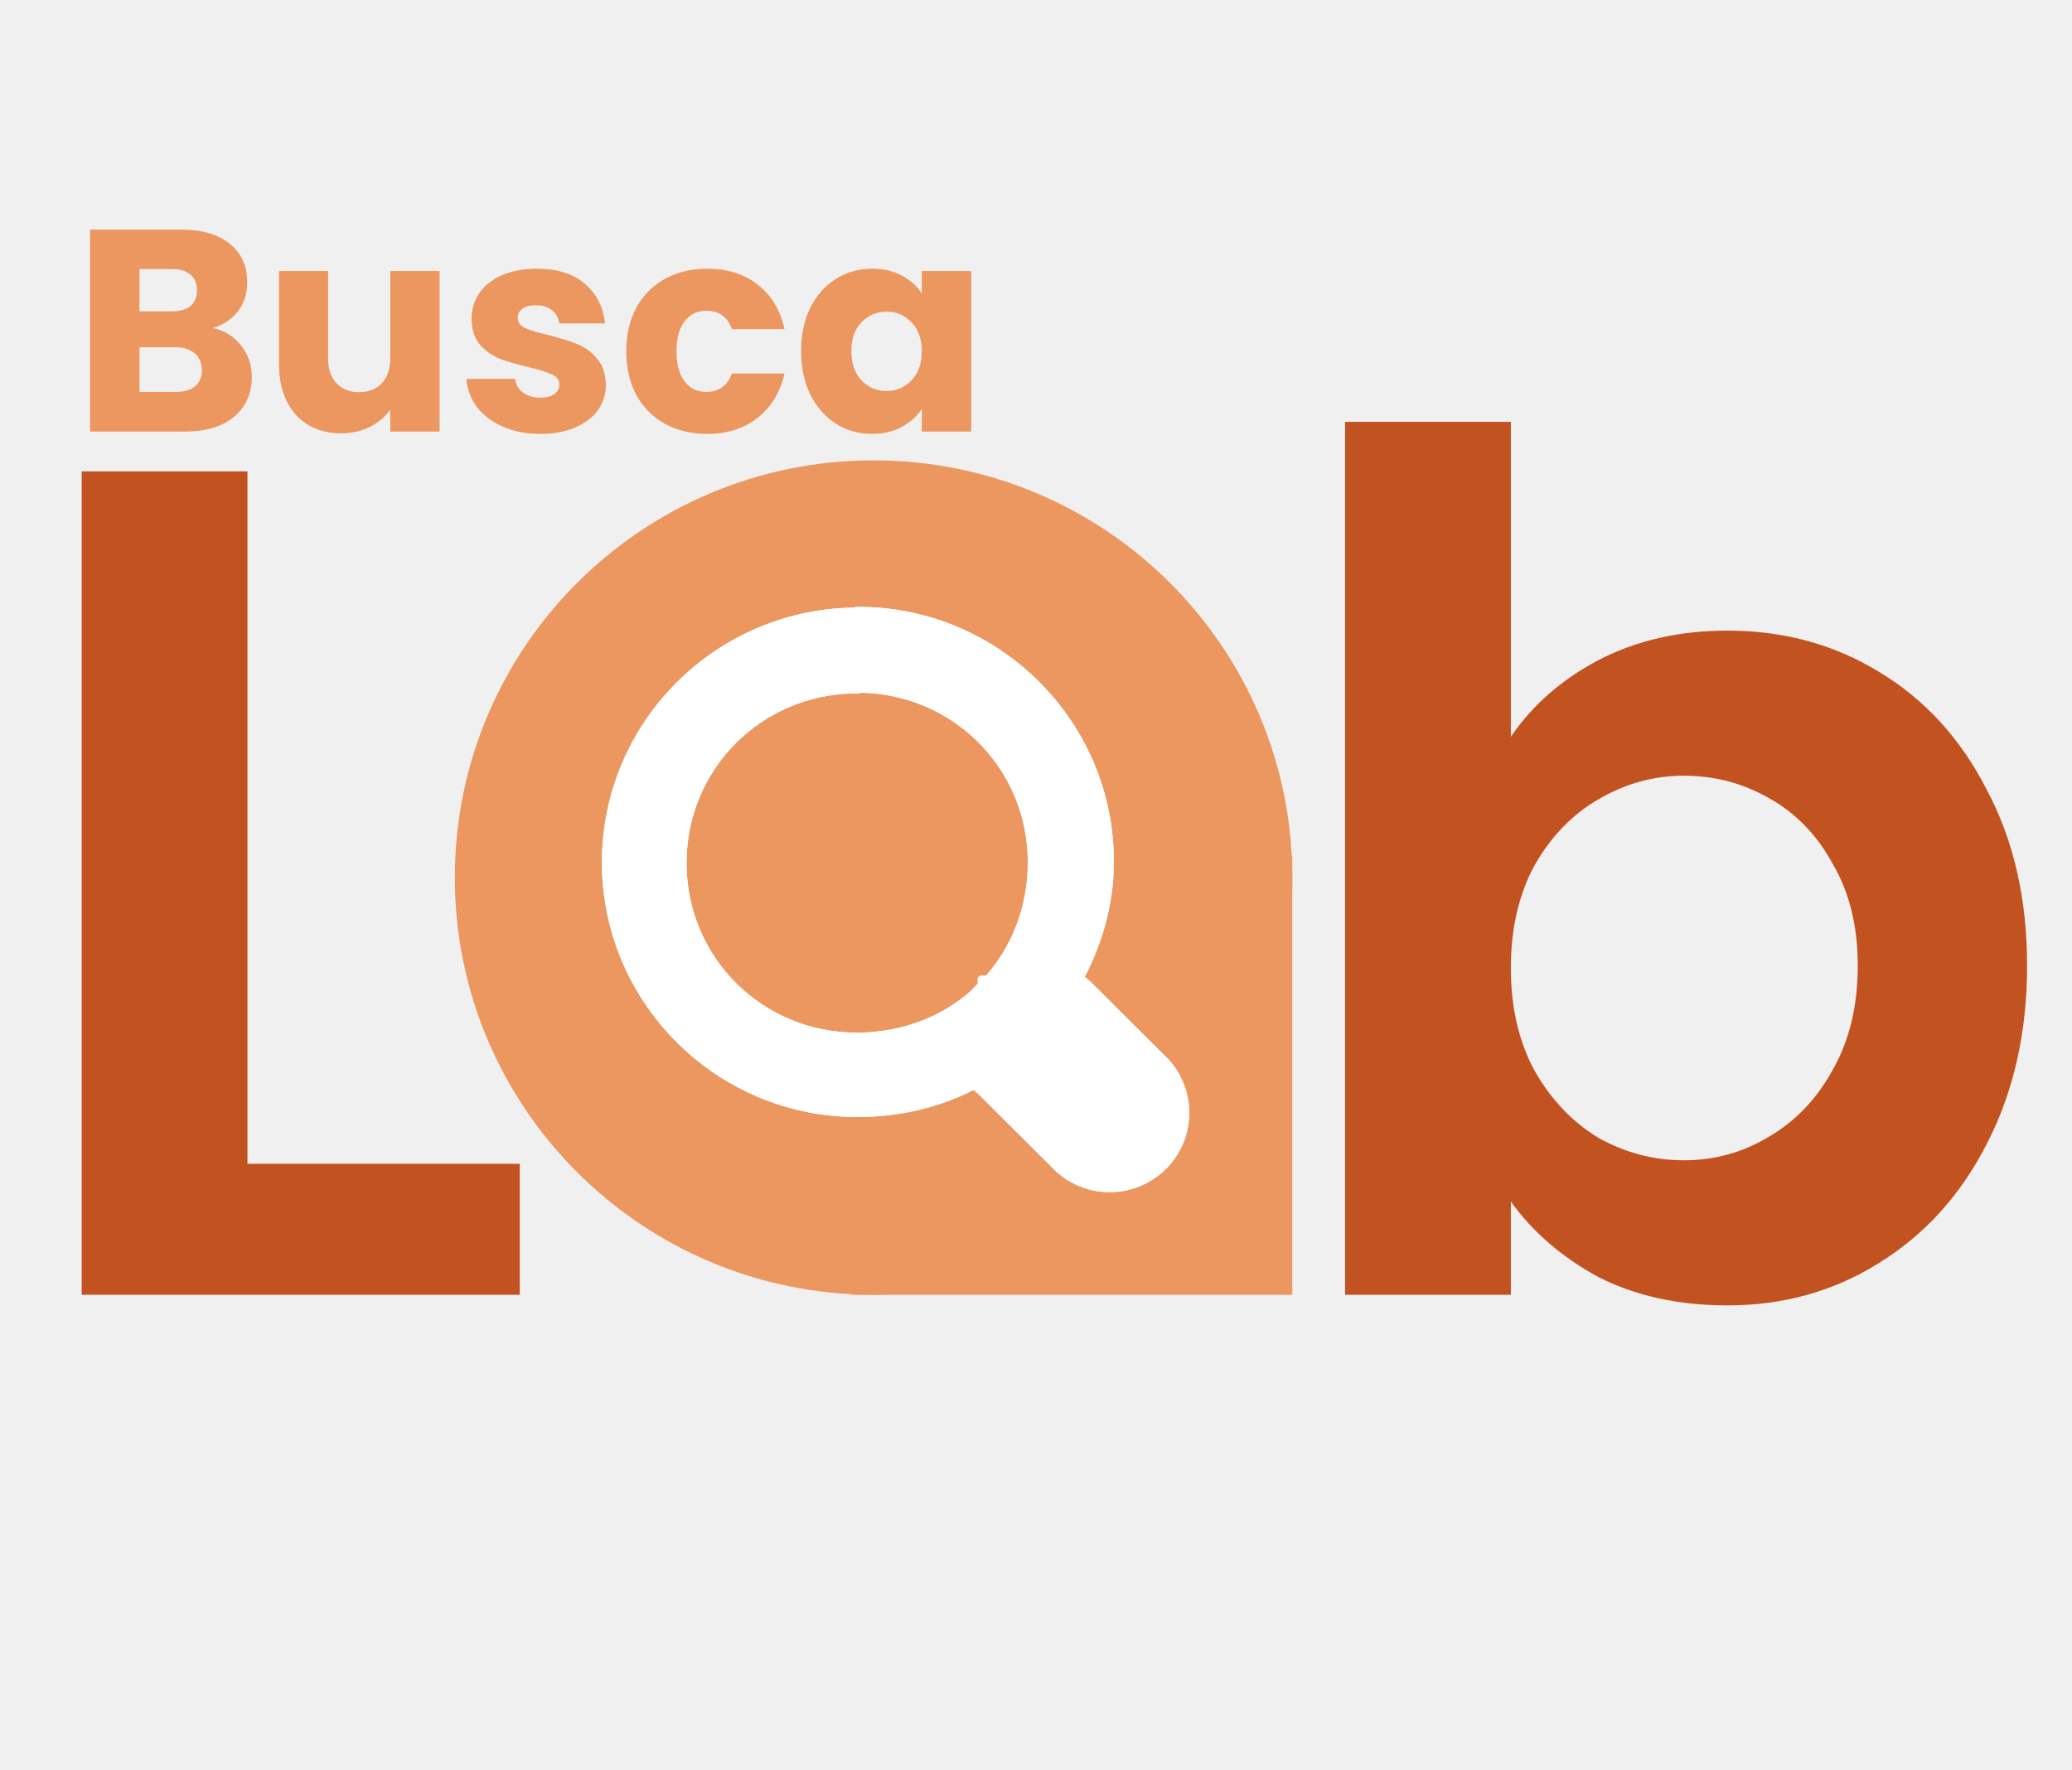
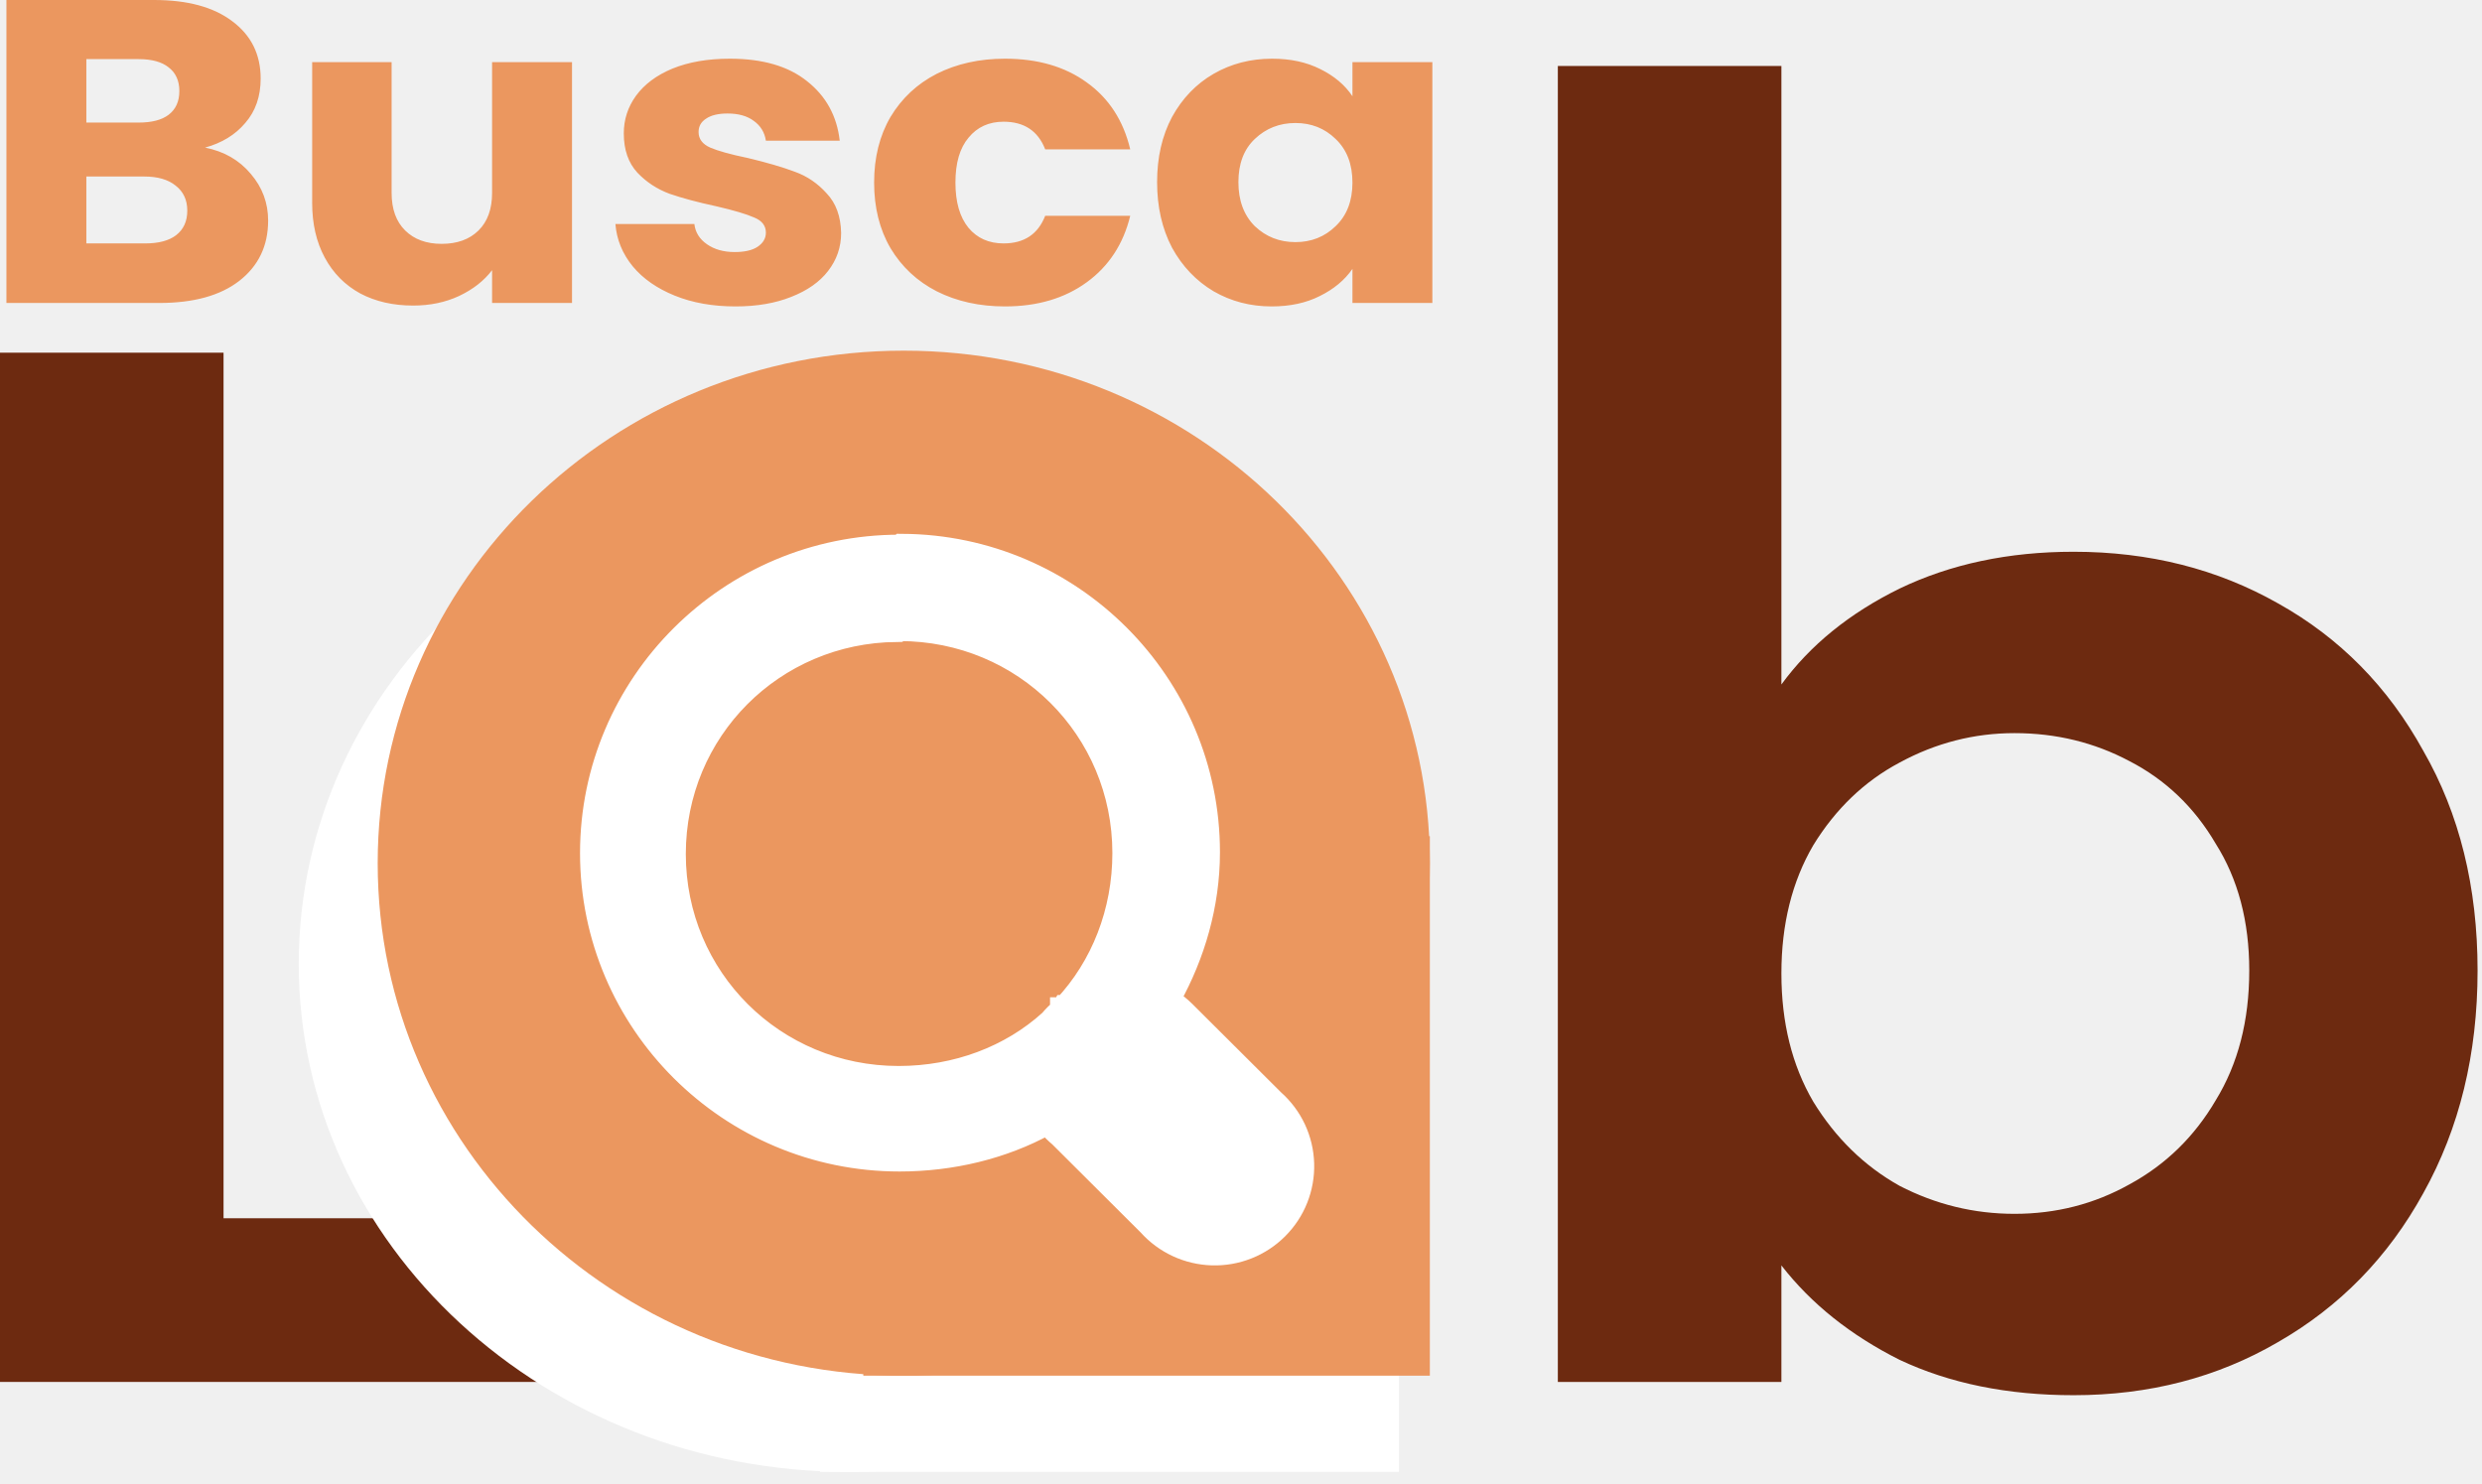
- <svg xmlns="http://www.w3.org/2000/svg" width="96" height="82" viewBox="0 0 96 82" fill="none">
-   <path d="M9.861 15.2C10.405 15.316 10.842 15.587 11.172 16.013C11.502 16.431 11.668 16.911 11.668 17.453C11.668 18.235 11.391 18.858 10.838 19.32C10.294 19.773 9.531 20 8.55 20H4.175V10.64H8.403C9.357 10.64 10.102 10.858 10.637 11.293C11.181 11.729 11.453 12.32 11.453 13.067C11.453 13.618 11.306 14.075 11.012 14.44C10.726 14.804 10.343 15.058 9.861 15.2ZM6.463 14.427H7.961C8.336 14.427 8.621 14.347 8.818 14.187C9.023 14.018 9.125 13.773 9.125 13.453C9.125 13.133 9.023 12.889 8.818 12.72C8.621 12.551 8.336 12.467 7.961 12.467H6.463V14.427ZM8.149 18.16C8.532 18.16 8.827 18.076 9.032 17.907C9.246 17.729 9.353 17.476 9.353 17.147C9.353 16.818 9.241 16.56 9.018 16.373C8.804 16.187 8.505 16.093 8.122 16.093H6.463V18.16H8.149ZM20.367 12.56V20H18.079V18.987C17.847 19.316 17.53 19.582 17.129 19.787C16.736 19.982 16.299 20.08 15.818 20.08C15.247 20.08 14.743 19.956 14.306 19.707C13.869 19.449 13.53 19.08 13.289 18.6C13.048 18.12 12.928 17.555 12.928 16.907V12.56H15.202V16.6C15.202 17.098 15.332 17.484 15.59 17.76C15.849 18.035 16.197 18.173 16.634 18.173C17.08 18.173 17.432 18.035 17.691 17.76C17.95 17.484 18.079 17.098 18.079 16.6V12.56H20.367ZM25.047 20.107C24.396 20.107 23.816 19.995 23.308 19.773C22.8 19.551 22.398 19.249 22.104 18.867C21.809 18.476 21.645 18.04 21.609 17.56H23.87C23.897 17.818 24.017 18.027 24.231 18.187C24.445 18.347 24.708 18.427 25.021 18.427C25.306 18.427 25.525 18.373 25.676 18.267C25.837 18.151 25.917 18.004 25.917 17.827C25.917 17.613 25.806 17.458 25.583 17.36C25.36 17.253 24.998 17.138 24.499 17.013C23.964 16.889 23.518 16.76 23.161 16.627C22.804 16.484 22.496 16.267 22.238 15.973C21.979 15.671 21.85 15.267 21.85 14.76C21.85 14.333 21.966 13.947 22.198 13.6C22.438 13.244 22.786 12.964 23.241 12.76C23.705 12.556 24.253 12.453 24.887 12.453C25.823 12.453 26.559 12.684 27.095 13.147C27.639 13.609 27.951 14.222 28.031 14.987H25.917C25.881 14.729 25.765 14.524 25.569 14.373C25.382 14.222 25.132 14.147 24.82 14.147C24.552 14.147 24.347 14.2 24.204 14.307C24.062 14.404 23.99 14.542 23.99 14.72C23.99 14.933 24.102 15.093 24.325 15.2C24.557 15.307 24.914 15.413 25.395 15.52C25.948 15.662 26.399 15.804 26.747 15.947C27.095 16.08 27.398 16.302 27.656 16.613C27.924 16.916 28.062 17.324 28.071 17.84C28.071 18.276 27.946 18.667 27.697 19.013C27.456 19.351 27.103 19.618 26.64 19.813C26.185 20.009 25.654 20.107 25.047 20.107ZM29.016 16.28C29.016 15.507 29.172 14.831 29.484 14.253C29.805 13.675 30.247 13.231 30.809 12.92C31.38 12.609 32.031 12.453 32.762 12.453C33.699 12.453 34.479 12.698 35.104 13.187C35.737 13.675 36.152 14.364 36.348 15.253H33.913C33.708 14.684 33.311 14.4 32.722 14.4C32.303 14.4 31.968 14.564 31.719 14.893C31.469 15.213 31.344 15.675 31.344 16.28C31.344 16.884 31.469 17.351 31.719 17.68C31.968 18 32.303 18.16 32.722 18.16C33.311 18.16 33.708 17.875 33.913 17.307H36.348C36.152 18.178 35.737 18.862 35.104 19.36C34.471 19.858 33.69 20.107 32.762 20.107C32.031 20.107 31.38 19.951 30.809 19.64C30.247 19.329 29.805 18.884 29.484 18.307C29.172 17.729 29.016 17.053 29.016 16.28ZM37.117 16.267C37.117 15.502 37.26 14.831 37.545 14.253C37.84 13.675 38.236 13.231 38.736 12.92C39.236 12.609 39.793 12.453 40.409 12.453C40.935 12.453 41.394 12.56 41.787 12.773C42.188 12.987 42.496 13.267 42.71 13.613V12.56H44.998V20H42.71V18.947C42.487 19.293 42.175 19.573 41.773 19.787C41.381 20 40.921 20.107 40.395 20.107C39.788 20.107 39.236 19.951 38.736 19.64C38.236 19.32 37.84 18.871 37.545 18.293C37.26 17.707 37.117 17.031 37.117 16.267ZM42.71 16.28C42.71 15.711 42.549 15.262 42.228 14.933C41.916 14.604 41.532 14.44 41.078 14.44C40.623 14.44 40.235 14.604 39.914 14.933C39.601 15.253 39.445 15.698 39.445 16.267C39.445 16.835 39.601 17.289 39.914 17.627C40.235 17.956 40.623 18.12 41.078 18.12C41.532 18.12 41.916 17.956 42.228 17.627C42.549 17.298 42.71 16.849 42.71 16.28Z" fill="#EB975F" />
-   <path d="M11.465 53.932H24.082V60H3.785V21.843H11.465V53.932Z" fill="#C35221" />
-   <path d="M70.001 34.143C70.989 32.685 72.342 31.5 74.061 30.589C75.816 29.678 77.809 29.223 80.04 29.223C82.637 29.223 84.977 29.86 87.062 31.136C89.183 32.411 90.847 34.234 92.054 36.603C93.297 38.935 93.919 41.65 93.919 44.748C93.919 47.846 93.297 50.597 92.054 53.003C90.847 55.372 89.183 57.212 87.062 58.524C84.977 59.836 82.637 60.492 80.04 60.492C77.773 60.492 75.78 60.055 74.061 59.18C72.379 58.269 71.025 57.103 70.001 55.681V60H62.321V19.547H70.001V34.143ZM86.074 44.748C86.074 42.926 85.69 41.359 84.922 40.047C84.191 38.698 83.204 37.678 81.96 36.985C80.753 36.293 79.437 35.947 78.01 35.947C76.621 35.947 75.304 36.311 74.061 37.04C72.854 37.732 71.866 38.753 71.098 40.101C70.367 41.45 70.001 43.035 70.001 44.857C70.001 46.68 70.367 48.265 71.098 49.613C71.866 50.962 72.854 52 74.061 52.729C75.304 53.422 76.621 53.768 78.01 53.768C79.437 53.768 80.753 53.404 81.96 52.675C83.204 51.946 84.191 50.907 84.922 49.559C85.69 48.21 86.074 46.607 86.074 44.748Z" fill="#C35221" />
-   <path d="M40.474 60C51.189 60 59.875 51.344 59.875 40.667C59.875 29.989 51.189 21.333 40.474 21.333C29.759 21.333 21.073 29.989 21.073 40.667C21.073 51.344 29.759 60 40.474 60Z" fill="#EB975F" />
-   <path d="M59.875 39.649H39.453V60H59.875V39.649Z" fill="#EB975F" />
-   <path d="M39.731 28.656H39.8L39.833 28.623C46.056 28.66 51.108 33.717 51.108 39.927C51.108 41.862 50.557 43.702 49.681 45.287L49.606 45.422L49.736 45.507C49.916 45.624 50.084 45.76 50.236 45.911L53.524 49.188L53.528 49.192L53.532 49.195C53.856 49.483 54.118 49.833 54.302 50.226C54.486 50.618 54.587 51.043 54.6 51.476C54.613 51.909 54.537 52.339 54.377 52.742C54.216 53.144 53.975 53.509 53.668 53.815C53.361 54.121 52.994 54.362 52.59 54.521C52.187 54.681 51.755 54.757 51.321 54.744C50.886 54.731 50.459 54.63 50.066 54.447C49.672 54.264 49.32 54.003 49.032 53.679L49.029 53.676L49.025 53.672L45.736 50.395L45.731 50.389L45.725 50.384C45.577 50.262 45.441 50.127 45.319 49.98L45.231 49.874L45.11 49.941C43.525 50.811 41.646 51.264 39.731 51.264C33.476 51.264 28.388 46.193 28.388 39.96C28.388 33.726 33.476 28.656 39.731 28.656ZM39.731 31.6H39.662L39.629 31.633C34.998 31.669 31.309 35.368 31.309 39.992C31.309 44.64 35.034 48.352 39.698 48.352C41.875 48.352 43.889 47.585 45.369 46.244L45.377 46.237L45.385 46.228C45.507 46.081 45.643 45.945 45.791 45.823L45.797 45.818L45.802 45.813L45.802 45.812H45.803L45.803 45.812V45.812L45.803 45.811L45.804 45.811H45.804L45.804 45.811V45.81L45.805 45.81L45.805 45.81H45.805V45.809L45.806 45.809L45.806 45.809L45.806 45.808H45.807V45.808H45.807L45.807 45.807H45.808L45.808 45.807V45.807L45.809 45.806L45.809 45.806H45.809L45.809 45.806V45.805L45.81 45.805L45.81 45.805H45.81V45.804L45.811 45.804L45.811 45.804L45.812 45.803H45.812V45.803H45.812L45.812 45.802H45.813L45.813 45.802V45.802H45.813L45.814 45.801H45.814V45.801L45.815 45.8L45.815 45.8L45.815 45.8H45.816V45.799L45.816 45.799L45.816 45.799L45.816 45.798L45.817 45.798H45.817L45.818 45.797H45.818L45.818 45.797V45.797H45.819L45.819 45.796H45.819V45.796L45.819 45.795L45.82 45.795L45.82 45.795H45.821V45.794L45.821 45.794L45.821 45.794L45.822 45.793L45.822 45.793H45.822L45.822 45.792L45.823 45.792L45.823 45.792H45.824V45.791L45.824 45.791H45.824V45.791L45.825 45.79H45.825V45.79L45.825 45.79H45.825V45.789H45.826L45.826 45.789L45.827 45.788L45.827 45.788H45.827L45.828 45.787L45.828 45.787L45.828 45.787H45.828V45.786L45.829 45.786H45.829V45.786L45.83 45.785H45.83V45.785L45.83 45.785L45.831 45.784H45.831L45.831 45.784V45.784L45.831 45.783L45.832 45.783H45.832L45.833 45.782L45.833 45.782L45.833 45.782H45.834V45.781L45.834 45.781L45.834 45.781L45.834 45.78H45.835V45.78L45.835 45.78L45.836 45.779H45.836L45.836 45.779V45.779L45.837 45.778L45.837 45.778H45.837V45.778L45.837 45.777L45.838 45.777L45.838 45.777H45.839V45.776L45.839 45.776L45.839 45.776H45.84L45.84 45.775V45.775L45.84 45.775L45.841 45.774H45.841L45.841 45.774V45.774L45.842 45.773L45.842 45.773H45.842V45.773L45.843 45.772L45.843 45.772L45.843 45.772H45.844V45.771L45.844 45.771L45.844 45.771H45.845L45.845 45.77V45.77L45.845 45.77L45.846 45.769H45.846L45.846 45.769V45.769L45.847 45.768L45.847 45.768H45.847V45.768L45.848 45.767L45.848 45.767L45.848 45.767H45.849V45.766H45.849L45.849 45.766H45.85L45.85 45.765V45.765L45.85 45.765L45.851 45.764H45.851L45.851 45.764V45.764L45.852 45.763L45.852 45.763H45.852V45.763L45.853 45.762L45.853 45.762L45.853 45.762H45.854V45.761H45.854L45.854 45.761H45.855L45.855 45.76V45.76L45.855 45.76L45.856 45.759H45.856V45.759L45.856 45.759L45.857 45.758L45.857 45.758H45.857V45.758L45.858 45.757L45.858 45.757L45.858 45.757L45.859 45.756H45.859L45.859 45.756H45.86L45.86 45.755V45.755H45.86L45.861 45.754H45.861V45.754L45.861 45.754L45.862 45.753L45.862 45.753H45.862V45.753L45.863 45.752L45.863 45.752L45.863 45.752L45.864 45.751H45.864L45.864 45.751H45.865L45.865 45.75V45.75H45.865V45.75L45.866 45.749H45.866V45.749L45.866 45.749L45.867 45.748L45.867 45.748H45.867V45.748H45.868L45.868 45.747L45.868 45.747L45.869 45.746H45.869L45.869 45.746L45.87 45.745L45.87 45.745H45.87V45.745L45.871 45.744H45.871V45.744L45.871 45.744H45.872V45.743L45.872 45.743L45.872 45.743H45.873L45.873 45.742L45.873 45.742L45.874 45.741H45.874L45.874 45.741L45.875 45.74L45.875 45.74H45.875V45.74L45.876 45.739H45.876V45.739L45.876 45.739H45.877V45.738L45.877 45.738L45.877 45.738H45.878L45.878 45.737V45.737L45.878 45.737L45.879 45.736H45.879V45.736L45.879 45.736L45.88 45.735L45.88 45.735H45.88V45.735L45.881 45.734L45.881 45.734H45.881L45.882 45.734V45.733L45.882 45.733L45.882 45.733H45.883L45.883 45.732V45.732L45.883 45.732L45.884 45.731H45.884V45.731L45.884 45.731L45.885 45.73L45.885 45.73H45.885V45.73L45.886 45.729L45.886 45.729H45.886L45.887 45.729V45.728L45.887 45.728L45.887 45.728H45.888L45.888 45.727V45.727L45.888 45.727L45.889 45.726H45.889V45.726L45.889 45.726L45.89 45.725L45.89 45.725H45.89V45.725L45.891 45.724L45.891 45.724H45.891L45.892 45.724V45.723L45.892 45.723L45.892 45.723H45.893L45.893 45.722V45.722L45.893 45.722L45.894 45.721H45.894V45.721L45.894 45.721L45.895 45.72L45.895 45.72H45.895V45.72H45.896L45.896 45.719H45.896L45.897 45.719V45.718L45.897 45.718L45.897 45.718H45.898V45.717L45.898 45.717L45.898 45.717L45.899 45.716H45.899V45.716L45.899 45.716L45.9 45.715H45.9L45.9 45.715V45.715H45.901L45.903 45.712L45.905 45.71C47.316 44.204 48.12 42.163 48.12 39.96C48.12 35.312 44.395 31.6 39.731 31.6Z" fill="white" />
-   <path d="M39.731 28.656H39.8L39.833 28.623C46.056 28.66 51.108 33.717 51.108 39.927C51.108 41.862 50.557 43.702 49.681 45.287L49.606 45.422L49.736 45.507C49.916 45.624 50.084 45.76 50.236 45.911L53.524 49.188L53.528 49.192L53.532 49.195C53.856 49.483 54.118 49.833 54.302 50.226C54.486 50.618 54.587 51.043 54.6 51.476C54.613 51.909 54.537 52.339 54.377 52.742C54.216 53.144 53.975 53.509 53.668 53.815C53.361 54.121 52.994 54.362 52.59 54.521C52.187 54.681 51.755 54.757 51.321 54.744C50.886 54.731 50.459 54.63 50.066 54.447C49.672 54.264 49.32 54.003 49.032 53.679L49.029 53.676L49.025 53.672L45.736 50.395L45.731 50.389L45.725 50.384C45.577 50.262 45.441 50.127 45.319 49.98L45.231 49.874L45.11 49.941C43.525 50.811 41.646 51.264 39.731 51.264C33.476 51.264 28.388 46.193 28.388 39.96C28.388 33.726 33.476 28.656 39.731 28.656ZM39.731 31.6H39.662L39.629 31.633C34.998 31.669 31.309 35.368 31.309 39.992C31.309 44.64 35.034 48.352 39.698 48.352C41.875 48.352 43.889 47.585 45.369 46.244L45.377 46.237L45.385 46.228C45.507 46.081 45.643 45.945 45.791 45.823L45.797 45.818L45.802 45.813L45.802 45.812H45.803L45.803 45.812V45.812L45.803 45.811L45.804 45.811H45.804L45.804 45.811V45.81L45.805 45.81L45.805 45.81H45.805V45.809L45.806 45.809L45.806 45.809L45.806 45.808H45.807V45.808H45.807L45.807 45.807H45.808L45.808 45.807V45.807L45.808 45.806L45.809 45.806H45.809L45.809 45.806V45.805L45.81 45.805L45.81 45.805H45.81V45.804L45.811 45.804L45.811 45.804L45.812 45.803H45.812V45.803H45.812L45.812 45.802H45.813L45.813 45.802V45.802H45.813L45.814 45.801H45.814V45.801L45.815 45.8L45.815 45.8L45.815 45.8H45.816V45.799L45.816 45.799L45.816 45.799L45.816 45.798L45.817 45.798H45.817L45.818 45.797H45.818L45.818 45.797V45.797H45.819L45.819 45.796H45.819V45.796L45.819 45.795L45.82 45.795L45.82 45.795H45.821V45.794L45.821 45.794L45.821 45.794L45.822 45.793L45.822 45.793H45.822L45.822 45.792L45.823 45.792L45.823 45.792H45.824V45.791L45.824 45.791H45.824V45.791L45.825 45.79H45.825V45.79L45.825 45.79H45.825V45.789H45.826L45.826 45.789L45.827 45.788L45.827 45.788H45.827L45.828 45.787L45.828 45.787L45.828 45.787H45.828V45.786L45.829 45.786H45.829V45.786L45.83 45.785H45.83V45.785L45.83 45.785L45.831 45.784H45.831L45.831 45.784V45.784L45.831 45.783L45.832 45.783H45.832L45.833 45.782L45.833 45.782L45.833 45.782H45.834V45.781L45.834 45.781L45.834 45.781L45.834 45.78H45.835V45.78L45.835 45.78L45.836 45.779H45.836L45.836 45.779V45.779L45.837 45.778L45.837 45.778H45.837V45.778L45.837 45.777L45.838 45.777L45.838 45.777H45.839V45.776L45.839 45.776L45.839 45.776H45.84L45.84 45.775V45.775L45.84 45.775L45.841 45.774H45.841L45.841 45.774V45.774L45.842 45.773L45.842 45.773H45.842V45.773L45.843 45.772L45.843 45.772L45.843 45.772H45.844V45.771L45.844 45.771L45.844 45.771H45.845L45.845 45.77V45.77L45.845 45.77L45.846 45.769H45.846L45.846 45.769V45.769L45.847 45.768L45.847 45.768H45.847V45.768L45.848 45.767L45.848 45.767L45.848 45.767H45.849V45.766H45.849L45.849 45.766H45.85L45.85 45.765V45.765L45.85 45.765L45.851 45.764H45.851L45.851 45.764V45.764L45.852 45.763L45.852 45.763H45.852V45.763L45.853 45.762L45.853 45.762L45.853 45.762H45.854V45.761H45.854L45.854 45.761H45.855L45.855 45.76V45.76L45.855 45.76L45.856 45.759H45.856V45.759L45.856 45.759L45.857 45.758L45.857 45.758H45.857V45.758L45.858 45.757L45.858 45.757L45.858 45.757L45.859 45.756H45.859L45.859 45.756H45.86L45.86 45.755V45.755H45.86L45.861 45.754H45.861V45.754L45.861 45.754L45.862 45.753L45.862 45.753H45.862V45.753L45.863 45.752L45.863 45.752L45.863 45.752L45.864 45.751H45.864L45.864 45.751H45.865L45.865 45.75V45.75H45.865V45.75L45.866 45.749H45.866V45.749L45.866 45.749L45.867 45.748L45.867 45.748H45.867V45.748H45.868L45.868 45.747L45.868 45.747L45.869 45.746H45.869L45.869 45.746L45.87 45.745L45.87 45.745H45.87V45.745L45.871 45.744H45.871V45.744L45.871 45.744H45.872V45.743L45.872 45.743L45.872 45.743H45.873L45.873 45.742L45.873 45.742L45.874 45.741H45.874L45.874 45.741L45.875 45.74L45.875 45.74H45.875V45.74L45.876 45.739H45.876V45.739L45.876 45.739H45.877V45.738L45.877 45.738L45.877 45.738H45.878L45.878 45.737V45.737L45.878 45.737L45.879 45.736H45.879V45.736L45.879 45.736L45.88 45.735L45.88 45.735H45.88V45.735L45.881 45.734L45.881 45.734H45.881L45.882 45.734V45.733L45.882 45.733L45.882 45.733H45.883L45.883 45.732V45.732L45.883 45.732L45.884 45.731H45.884V45.731L45.884 45.731L45.885 45.73L45.885 45.73H45.885V45.73L45.886 45.729L45.886 45.729H45.886L45.887 45.729V45.728L45.887 45.728L45.887 45.728H45.888L45.888 45.727V45.727L45.888 45.727L45.889 45.726H45.889V45.726L45.889 45.726L45.89 45.725L45.89 45.725H45.89V45.725L45.891 45.724L45.891 45.724H45.891L45.892 45.724V45.723L45.892 45.723L45.892 45.723H45.893L45.893 45.722V45.722L45.893 45.722L45.894 45.721H45.894V45.721L45.894 45.721L45.895 45.72L45.895 45.72H45.895V45.72H45.896L45.896 45.719H45.896L45.897 45.719V45.718L45.897 45.718L45.897 45.718H45.898V45.717L45.898 45.717L45.898 45.717L45.899 45.716H45.899V45.716L45.899 45.716L45.9 45.715H45.9L45.9 45.715V45.715H45.901L45.903 45.712L45.905 45.71C47.316 44.204 48.12 42.163 48.12 39.96C48.12 35.312 44.395 31.6 39.731 31.6Z" stroke="white" />
-   <path d="M39.731 28.656H39.8L39.833 28.623C46.056 28.66 51.108 33.717 51.108 39.927C51.108 41.862 50.557 43.702 49.681 45.287L49.606 45.422L49.736 45.507C49.916 45.624 50.084 45.76 50.236 45.911L53.524 49.188L53.528 49.192L53.532 49.195C53.856 49.483 54.118 49.833 54.302 50.226C54.486 50.618 54.587 51.043 54.6 51.476C54.613 51.909 54.537 52.339 54.377 52.742C54.216 53.144 53.975 53.509 53.668 53.815C53.361 54.121 52.994 54.362 52.59 54.521C52.187 54.681 51.755 54.757 51.321 54.744C50.886 54.731 50.459 54.63 50.066 54.447C49.672 54.264 49.32 54.003 49.032 53.679L49.029 53.676L49.025 53.672L45.736 50.395L45.731 50.389L45.725 50.384C45.577 50.262 45.441 50.127 45.319 49.98L45.231 49.874L45.11 49.941C43.525 50.811 41.646 51.264 39.731 51.264C33.476 51.264 28.388 46.193 28.388 39.96C28.388 33.726 33.476 28.656 39.731 28.656ZM39.731 31.6H39.662L39.629 31.633C34.998 31.669 31.309 35.368 31.309 39.992C31.309 44.64 35.034 48.352 39.698 48.352C41.875 48.352 43.889 47.585 45.369 46.244L45.377 46.237L45.385 46.228C45.507 46.081 45.643 45.945 45.791 45.823L45.797 45.818L45.802 45.813L45.802 45.812H45.803L45.803 45.812V45.812L45.803 45.811L45.804 45.811H45.804L45.804 45.811V45.81L45.805 45.81L45.805 45.81H45.805V45.809L45.806 45.809L45.806 45.809L45.806 45.808H45.807V45.808H45.807L45.807 45.807H45.808L45.808 45.807V45.807L45.808 45.806L45.809 45.806H45.809L45.809 45.806V45.805L45.81 45.805L45.81 45.805H45.81V45.804L45.811 45.804L45.811 45.804L45.812 45.803H45.812V45.803H45.812L45.812 45.802H45.813L45.813 45.802V45.802H45.813L45.814 45.801H45.814V45.801L45.815 45.8L45.815 45.8L45.815 45.8H45.816V45.799L45.816 45.799L45.816 45.799L45.816 45.798L45.817 45.798H45.817L45.818 45.797H45.818L45.818 45.797V45.797H45.819L45.819 45.796H45.819V45.796L45.819 45.795L45.82 45.795L45.82 45.795H45.821V45.794L45.821 45.794L45.821 45.794L45.822 45.793L45.822 45.793H45.822L45.822 45.792L45.823 45.792L45.823 45.792H45.824V45.791L45.824 45.791H45.824V45.791L45.825 45.79H45.825V45.79L45.825 45.79H45.825V45.789H45.826L45.826 45.789L45.827 45.788L45.827 45.788H45.827L45.828 45.787L45.828 45.787L45.828 45.787H45.828V45.786L45.829 45.786H45.829V45.786L45.83 45.785H45.83V45.785L45.83 45.785L45.831 45.784H45.831L45.831 45.784V45.784L45.831 45.783L45.832 45.783H45.832L45.833 45.782L45.833 45.782L45.833 45.782H45.834V45.781L45.834 45.781L45.834 45.781L45.834 45.78H45.835V45.78L45.835 45.78L45.836 45.779H45.836L45.836 45.779V45.779L45.837 45.778L45.837 45.778H45.837V45.778L45.837 45.777L45.838 45.777L45.838 45.777H45.839V45.776L45.839 45.776L45.839 45.776H45.84L45.84 45.775V45.775L45.84 45.775L45.841 45.774H45.841L45.841 45.774V45.774L45.842 45.773L45.842 45.773H45.842V45.773L45.843 45.772L45.843 45.772L45.843 45.772H45.844V45.771L45.844 45.771L45.844 45.771H45.845L45.845 45.77V45.77L45.845 45.77L45.846 45.769H45.846L45.846 45.769V45.769L45.847 45.768L45.847 45.768H45.847V45.768L45.848 45.767L45.848 45.767L45.848 45.767H45.849V45.766H45.849L45.849 45.766H45.85L45.85 45.765V45.765L45.85 45.765L45.851 45.764H45.851L45.851 45.764V45.764L45.852 45.763L45.852 45.763H45.852V45.763L45.853 45.762L45.853 45.762L45.853 45.762H45.854V45.761H45.854L45.854 45.761H45.855L45.855 45.76V45.76L45.855 45.76L45.856 45.759H45.856V45.759L45.856 45.759L45.857 45.758L45.857 45.758H45.857V45.758L45.858 45.757L45.858 45.757L45.858 45.757L45.859 45.756H45.859L45.859 45.756H45.86L45.86 45.755V45.755H45.86L45.861 45.754H45.861V45.754L45.861 45.754L45.862 45.753L45.862 45.753H45.862V45.753L45.863 45.752L45.863 45.752L45.863 45.752L45.864 45.751H45.864L45.864 45.751H45.865L45.865 45.75V45.75H45.865V45.75L45.866 45.749H45.866V45.749L45.866 45.749L45.867 45.748L45.867 45.748H45.867V45.748H45.868L45.868 45.747L45.868 45.747L45.869 45.746H45.869L45.869 45.746L45.87 45.745L45.87 45.745H45.87V45.745L45.871 45.744H45.871V45.744L45.871 45.744H45.872V45.743L45.872 45.743L45.872 45.743H45.873L45.873 45.742L45.873 45.742L45.874 45.741H45.874L45.874 45.741L45.875 45.74L45.875 45.74H45.875V45.74L45.876 45.739H45.876V45.739L45.876 45.739H45.877V45.738L45.877 45.738L45.877 45.738H45.878L45.878 45.737V45.737L45.878 45.737L45.879 45.736H45.879V45.736L45.879 45.736L45.88 45.735L45.88 45.735H45.88V45.735L45.881 45.734L45.881 45.734H45.881L45.882 45.734V45.733L45.882 45.733L45.882 45.733H45.883L45.883 45.732V45.732L45.883 45.732L45.884 45.731H45.884V45.731L45.884 45.731L45.885 45.73L45.885 45.73H45.885V45.73L45.886 45.729L45.886 45.729H45.886L45.887 45.729V45.728L45.887 45.728L45.887 45.728H45.888L45.888 45.727V45.727L45.888 45.727L45.889 45.726H45.889V45.726L45.889 45.726L45.89 45.725L45.89 45.725H45.89V45.725L45.891 45.724L45.891 45.724H45.891L45.892 45.724V45.723L45.892 45.723L45.892 45.723H45.893L45.893 45.722V45.722L45.893 45.722L45.894 45.721H45.894V45.721L45.894 45.721L45.895 45.72L45.895 45.72H45.895V45.72H45.896L45.896 45.719H45.896L45.897 45.719V45.718L45.897 45.718L45.897 45.718H45.898V45.717L45.898 45.717L45.898 45.717L45.899 45.716H45.899V45.716L45.899 45.716L45.9 45.715H45.9L45.9 45.715V45.715H45.901L45.903 45.712L45.905 45.71C47.316 44.204 48.12 42.163 48.12 39.96C48.12 35.312 44.395 31.6 39.731 31.6Z" stroke="white" />
+ <svg xmlns="http://www.w3.org/2000/svg" width="92" height="55" viewBox="0 0 92 55" fill="none">
+   <path d="M8.286 45.164H21.899V51.232H0V13.075H8.286V45.164Z" fill="#6D2A10" />
+   <path d="M51.856 34.741H30.392V54.565H51.856V34.741Z" fill="white" />
+   <path d="M31.465 54.565C42.727 54.565 51.856 46.133 51.856 35.732C51.856 25.331 42.727 16.899 31.465 16.899C20.204 16.899 11.074 25.331 11.074 35.732C11.074 46.133 20.204 54.565 31.465 54.565Z" fill="white" />
+   <path d="M7.601 5.472C8.305 5.611 8.871 5.936 9.298 6.448C9.726 6.949 9.939 7.525 9.939 8.176C9.939 9.115 9.581 9.861 8.865 10.416C8.161 10.96 7.173 11.232 5.903 11.232H0.238V0H5.712C6.948 0 7.913 0.261 8.605 0.784C9.31 1.307 9.662 2.016 9.662 2.912C9.662 3.573 9.472 4.123 9.09 4.56C8.721 4.997 8.224 5.301 7.601 5.472ZM3.201 4.544H5.141C5.626 4.544 5.995 4.448 6.249 4.256C6.515 4.053 6.648 3.76 6.648 3.376C6.648 2.992 6.515 2.699 6.249 2.496C5.995 2.293 5.626 2.192 5.141 2.192H3.201V4.544ZM5.383 9.024C5.88 9.024 6.261 8.923 6.527 8.72C6.804 8.507 6.942 8.203 6.942 7.808C6.942 7.413 6.798 7.104 6.509 6.88C6.232 6.656 5.845 6.544 5.349 6.544H3.201V9.024H5.383ZM21.203 2.304V11.232H18.24V10.016C17.94 10.411 17.53 10.731 17.01 10.976C16.502 11.211 15.936 11.328 15.313 11.328C14.573 11.328 13.921 11.179 13.355 10.88C12.789 10.571 12.35 10.128 12.039 9.552C11.727 8.976 11.571 8.299 11.571 7.52V2.304H14.516V7.152C14.516 7.749 14.683 8.213 15.018 8.544C15.353 8.875 15.803 9.04 16.369 9.04C16.947 9.04 17.403 8.875 17.738 8.544C18.073 8.213 18.24 7.749 18.24 7.152V2.304H21.203ZM27.263 11.36C26.42 11.36 25.669 11.227 25.011 10.96C24.352 10.693 23.833 10.331 23.452 9.872C23.07 9.403 22.857 8.88 22.811 8.304H25.738C25.773 8.613 25.929 8.864 26.206 9.056C26.483 9.248 26.824 9.344 27.228 9.344C27.598 9.344 27.881 9.28 28.077 9.152C28.285 9.013 28.389 8.837 28.389 8.624C28.389 8.368 28.244 8.181 27.956 8.064C27.667 7.936 27.199 7.797 26.552 7.648C25.86 7.499 25.282 7.344 24.82 7.184C24.358 7.013 23.96 6.752 23.625 6.4C23.29 6.037 23.122 5.552 23.122 4.944C23.122 4.432 23.273 3.968 23.573 3.552C23.885 3.125 24.335 2.789 24.924 2.544C25.525 2.299 26.235 2.176 27.055 2.176C28.267 2.176 29.22 2.453 29.913 3.008C30.618 3.563 31.022 4.299 31.126 5.216H28.389C28.343 4.907 28.192 4.661 27.938 4.48C27.696 4.299 27.372 4.208 26.968 4.208C26.622 4.208 26.356 4.272 26.171 4.4C25.987 4.517 25.894 4.683 25.894 4.896C25.894 5.152 26.039 5.344 26.327 5.472C26.628 5.6 27.09 5.728 27.713 5.856C28.429 6.027 29.012 6.197 29.463 6.368C29.913 6.528 30.306 6.795 30.641 7.168C30.987 7.531 31.166 8.021 31.178 8.64C31.178 9.163 31.016 9.632 30.693 10.048C30.381 10.453 29.925 10.773 29.324 11.008C28.735 11.243 28.048 11.36 27.263 11.36ZM32.401 6.768C32.401 5.84 32.603 5.029 33.008 4.336C33.423 3.643 33.995 3.109 34.722 2.736C35.462 2.363 36.305 2.176 37.252 2.176C38.464 2.176 39.475 2.469 40.283 3.056C41.103 3.643 41.64 4.469 41.894 5.536H38.742C38.476 4.853 37.962 4.512 37.2 4.512C36.657 4.512 36.224 4.709 35.901 5.104C35.577 5.488 35.415 6.043 35.415 6.768C35.415 7.493 35.577 8.053 35.901 8.448C36.224 8.832 36.657 9.024 37.2 9.024C37.962 9.024 38.476 8.683 38.742 8H41.894C41.64 9.045 41.103 9.867 40.283 10.464C39.463 11.061 38.453 11.36 37.252 11.36C36.305 11.36 35.462 11.173 34.722 10.8C33.995 10.427 33.423 9.893 33.008 9.2C32.603 8.507 32.401 7.696 32.401 6.768ZM42.89 6.752C42.89 5.835 43.075 5.029 43.444 4.336C43.825 3.643 44.34 3.109 44.986 2.736C45.633 2.363 46.355 2.176 47.152 2.176C47.833 2.176 48.428 2.304 48.936 2.56C49.456 2.816 49.854 3.152 50.131 3.568V2.304H53.093V11.232H50.131V9.968C49.843 10.384 49.438 10.72 48.919 10.976C48.41 11.232 47.816 11.36 47.134 11.36C46.349 11.36 45.633 11.173 44.986 10.8C44.34 10.416 43.825 9.877 43.444 9.184C43.075 8.48 42.89 7.669 42.89 6.752ZM50.131 6.768C50.131 6.085 49.923 5.547 49.508 5.152C49.103 4.757 48.607 4.56 48.018 4.56C47.429 4.56 46.926 4.757 46.511 5.152C46.106 5.536 45.904 6.069 45.904 6.752C45.904 7.435 46.106 7.979 46.511 8.384C46.926 8.779 47.429 8.976 48.018 8.976C48.607 8.976 49.103 8.779 49.508 8.384C49.923 7.989 50.131 7.451 50.131 6.768Z" fill="#EB975F" />
+   <path d="M66.031 25.375C67.096 23.917 68.556 22.732 70.41 21.821C72.304 20.91 74.455 20.455 76.862 20.455C79.663 20.455 82.189 21.092 84.438 22.368C86.726 23.643 88.522 25.466 89.824 27.835C91.165 30.167 91.836 32.882 91.836 35.98C91.836 39.078 91.165 41.829 89.824 44.235C88.522 46.604 86.726 48.444 84.438 49.756C82.189 51.068 79.663 51.724 76.862 51.724C74.415 51.724 72.265 51.287 70.41 50.412C68.595 49.501 67.135 48.335 66.031 46.913V51.232H57.744V2.445H66.031V25.375ZM83.373 35.98C83.373 34.158 82.958 32.591 82.13 31.279C81.34 29.93 80.275 28.91 78.933 28.217C77.631 27.525 76.211 27.179 74.672 27.179C73.172 27.179 71.752 27.543 70.41 28.272C69.108 28.964 68.043 29.985 67.214 31.333C66.425 32.682 66.031 34.267 66.031 36.089C66.031 37.912 66.425 39.497 67.214 40.845C68.043 42.194 69.108 43.232 70.41 43.961C71.752 44.654 73.172 45 74.672 45C76.211 45 77.631 44.636 78.933 43.907C80.275 43.178 81.34 42.139 82.13 40.791C82.958 39.442 83.373 37.839 83.373 35.98Z" fill="#6D2A10" />
+   <path d="M33.5 51C44.27 51 53 42.493 53 32C53 21.507 44.27 13 33.5 13C22.73 13 14 21.507 14 32C14 42.493 22.73 51 33.5 51Z" fill="#EB975F" />
+   <path d="M53 31H32V51H53V31Z" fill="#EB975F" />
+   <path d="M33.343 20.322H33.413L33.445 20.29C39.669 20.327 44.72 25.384 44.72 31.594C44.72 33.529 44.17 35.369 43.294 36.953L43.219 37.089L43.348 37.173C43.528 37.291 43.696 37.426 43.848 37.578L47.136 40.855L47.14 40.859L47.144 40.862C47.468 41.15 47.731 41.5 47.915 41.892C48.098 42.285 48.2 42.71 48.212 43.143C48.225 43.575 48.149 44.006 47.989 44.408C47.829 44.811 47.587 45.176 47.28 45.482C46.973 45.788 46.606 46.029 46.203 46.188C45.799 46.348 45.367 46.424 44.933 46.411C44.499 46.398 44.072 46.297 43.678 46.114C43.285 45.931 42.933 45.67 42.644 45.346L42.641 45.343L42.637 45.339L39.349 42.062L39.343 42.056L39.337 42.051C39.19 41.929 39.054 41.794 38.931 41.647L38.843 41.541L38.722 41.608C37.138 42.477 35.258 42.931 33.343 42.931C27.089 42.931 22 37.86 22 31.627C22 25.393 27.089 20.322 33.343 20.322ZM33.343 23.266H33.274L33.241 23.299C28.61 23.336 24.921 27.035 24.921 31.659C24.921 36.307 28.647 40.019 33.31 40.019C35.487 40.019 37.501 39.252 38.981 37.911L38.99 37.904L38.997 37.895C39.12 37.748 39.255 37.612 39.403 37.49L39.409 37.485L39.414 37.48L39.415 37.479L39.416 37.478L39.417 37.477L39.418 37.476L39.419 37.475L39.42 37.474L39.421 37.473L39.422 37.472L39.422 37.471L39.423 37.471L39.424 37.47L39.425 37.469L39.426 37.468L39.427 37.467L39.428 37.466L39.429 37.465L39.43 37.464L39.431 37.463L39.432 37.462L39.433 37.461L39.434 37.46L39.435 37.459L39.436 37.458L39.437 37.457L39.438 37.456L39.439 37.455L39.44 37.454L39.441 37.453L39.441 37.453L39.443 37.452L39.444 37.451L39.444 37.45L39.445 37.449L39.446 37.448L39.447 37.447L39.448 37.446L39.449 37.445L39.45 37.444L39.451 37.444L39.452 37.443L39.453 37.441L39.453 37.441L39.454 37.44L39.455 37.439L39.456 37.438L39.457 37.437L39.458 37.436L39.459 37.435L39.46 37.434L39.461 37.434L39.462 37.432L39.463 37.431L39.464 37.431L39.464 37.43L39.465 37.429L39.466 37.428L39.467 37.427L39.468 37.426L39.469 37.425L39.47 37.424L39.471 37.423L39.472 37.422L39.473 37.421L39.474 37.42L39.475 37.419L39.476 37.418L39.477 37.417L39.478 37.416L39.479 37.416L39.48 37.415L39.48 37.414L39.481 37.413L39.482 37.412L39.483 37.411L39.484 37.41L39.485 37.41L39.486 37.408L39.487 37.407L39.488 37.407L39.488 37.406L39.489 37.405L39.49 37.404L39.491 37.403L39.492 37.402L39.493 37.401L39.494 37.401L39.495 37.4L39.496 37.398L39.497 37.398L39.498 37.397L39.498 37.396L39.499 37.395L39.5 37.394L39.501 37.393L39.502 37.392L39.503 37.391L39.504 37.391L39.505 37.389L39.506 37.389L39.507 37.388L39.508 37.387L39.508 37.386L39.509 37.385L39.51 37.384L39.511 37.383L39.512 37.382L39.513 37.382L39.515 37.379L39.517 37.377C40.928 35.87 41.732 33.83 41.732 31.627C41.732 26.979 38.007 23.266 33.343 23.266Z" fill="white" stroke="white" />
</svg>
